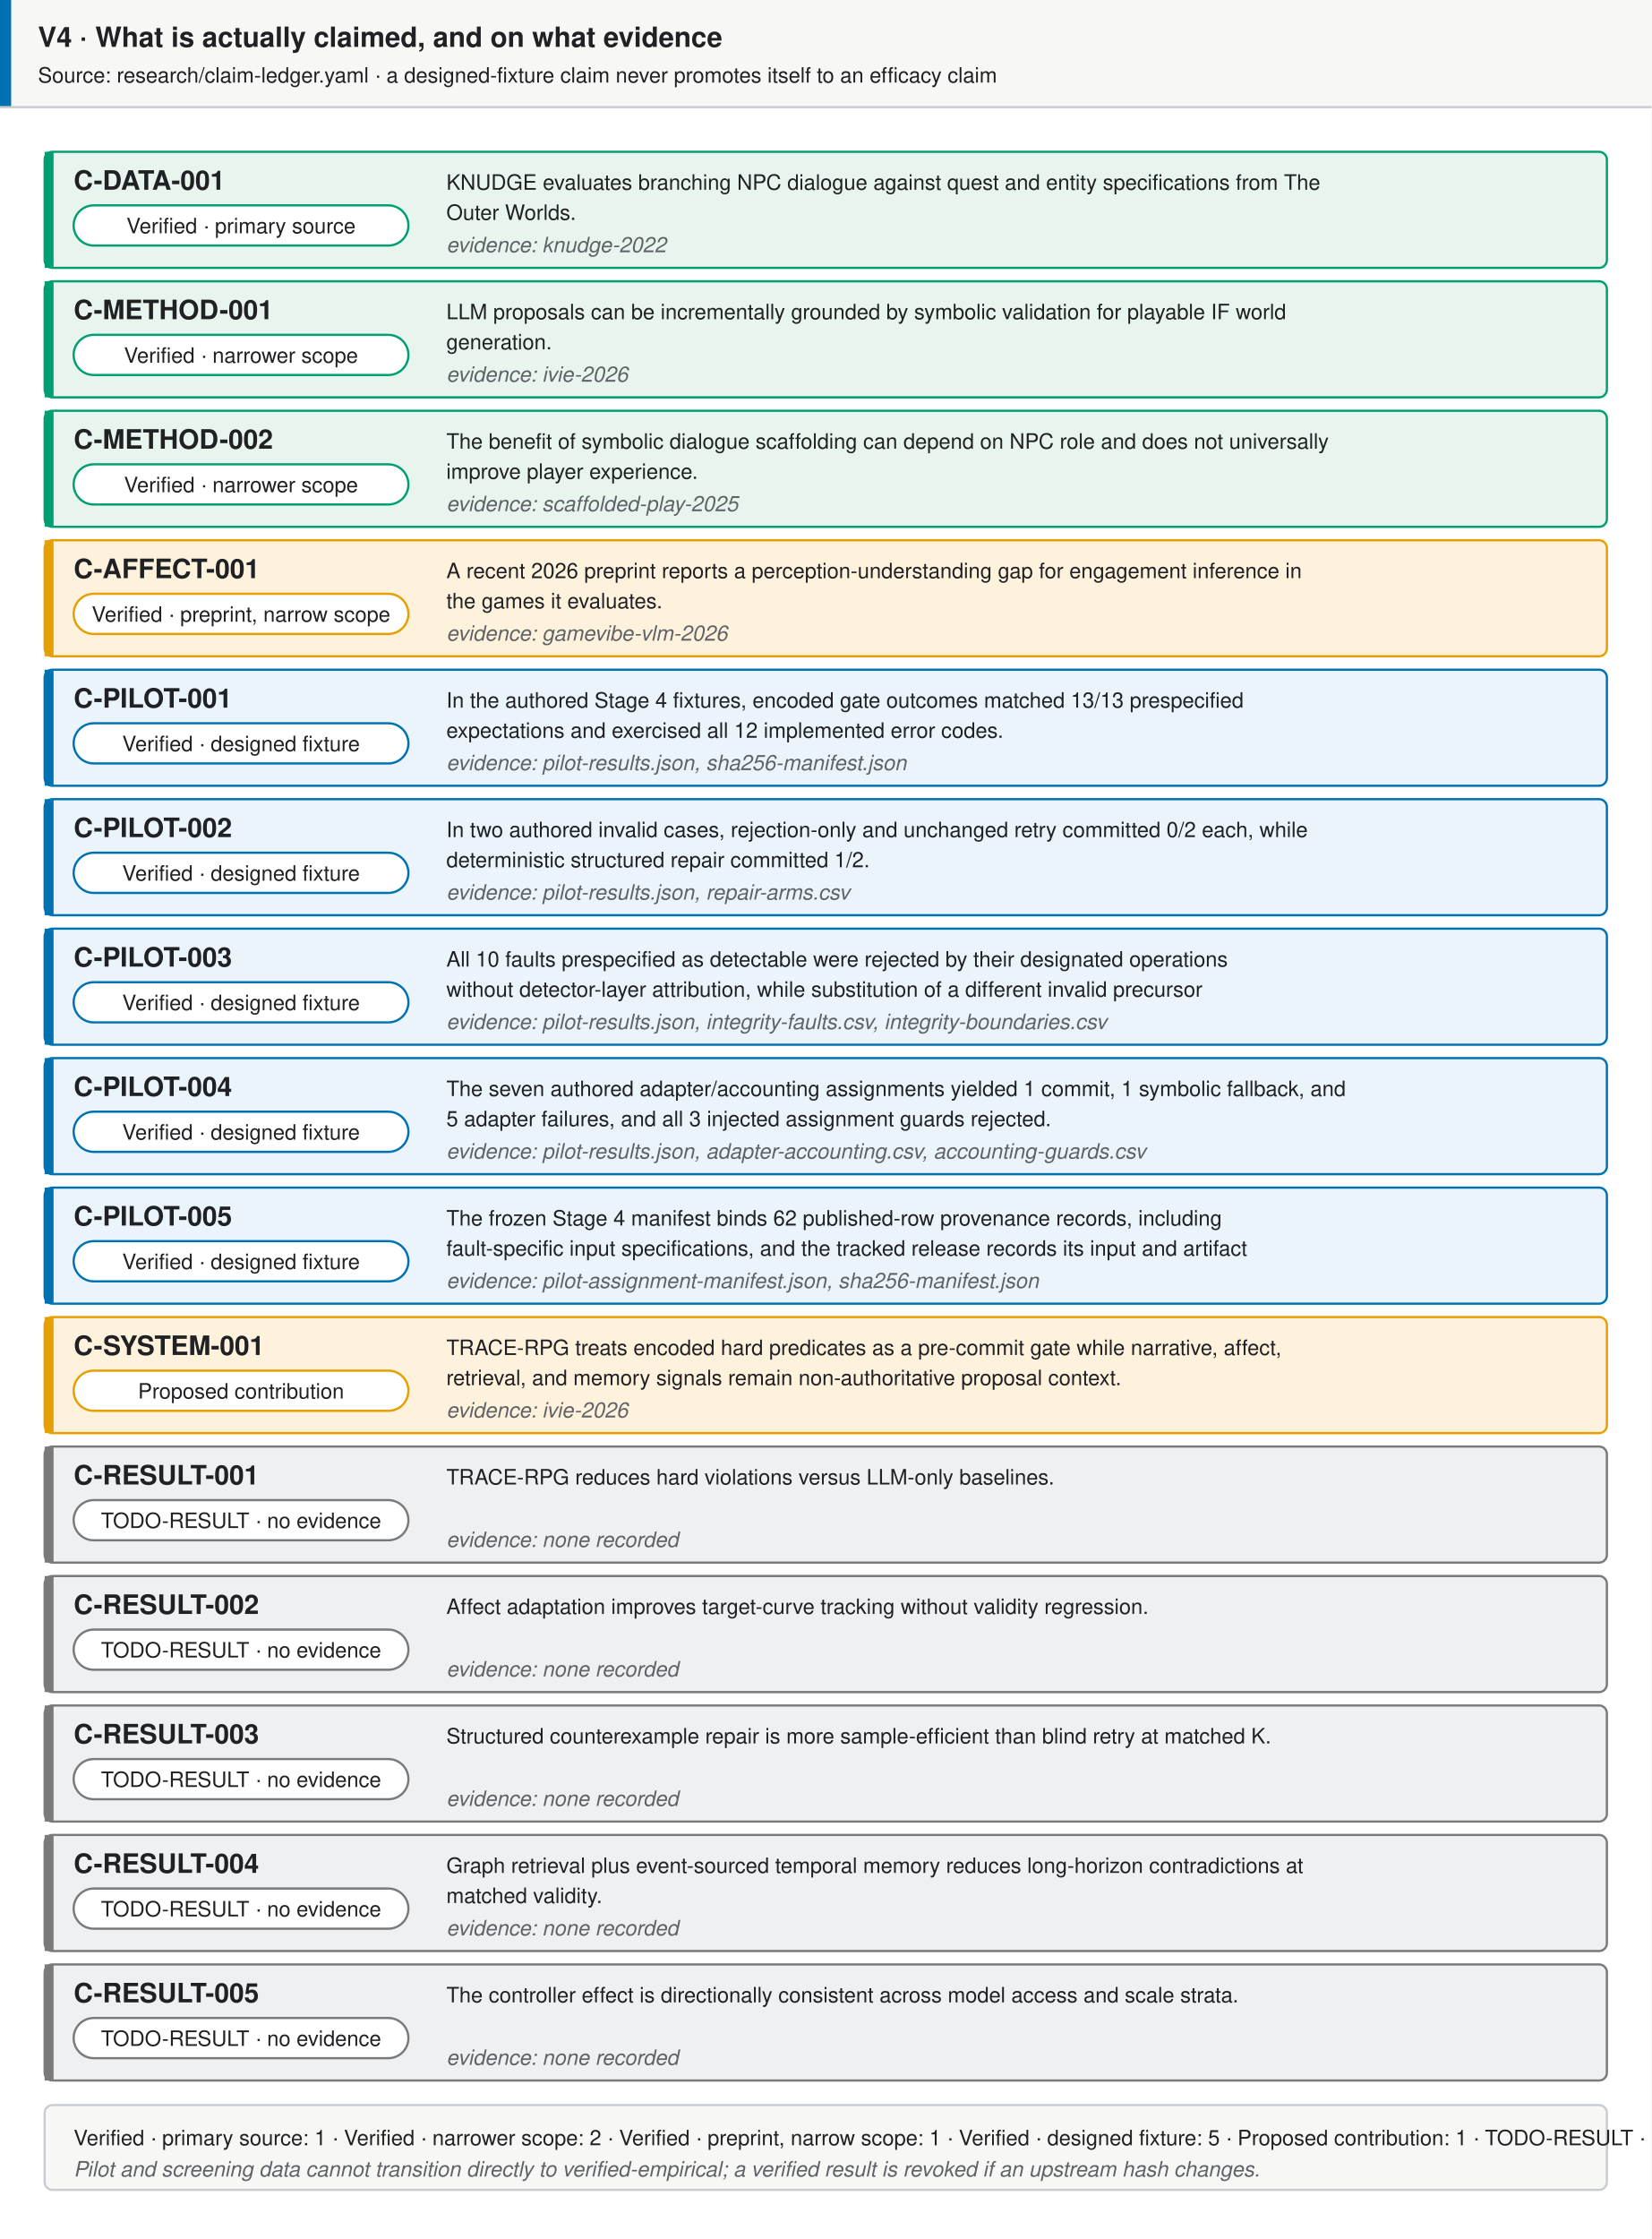
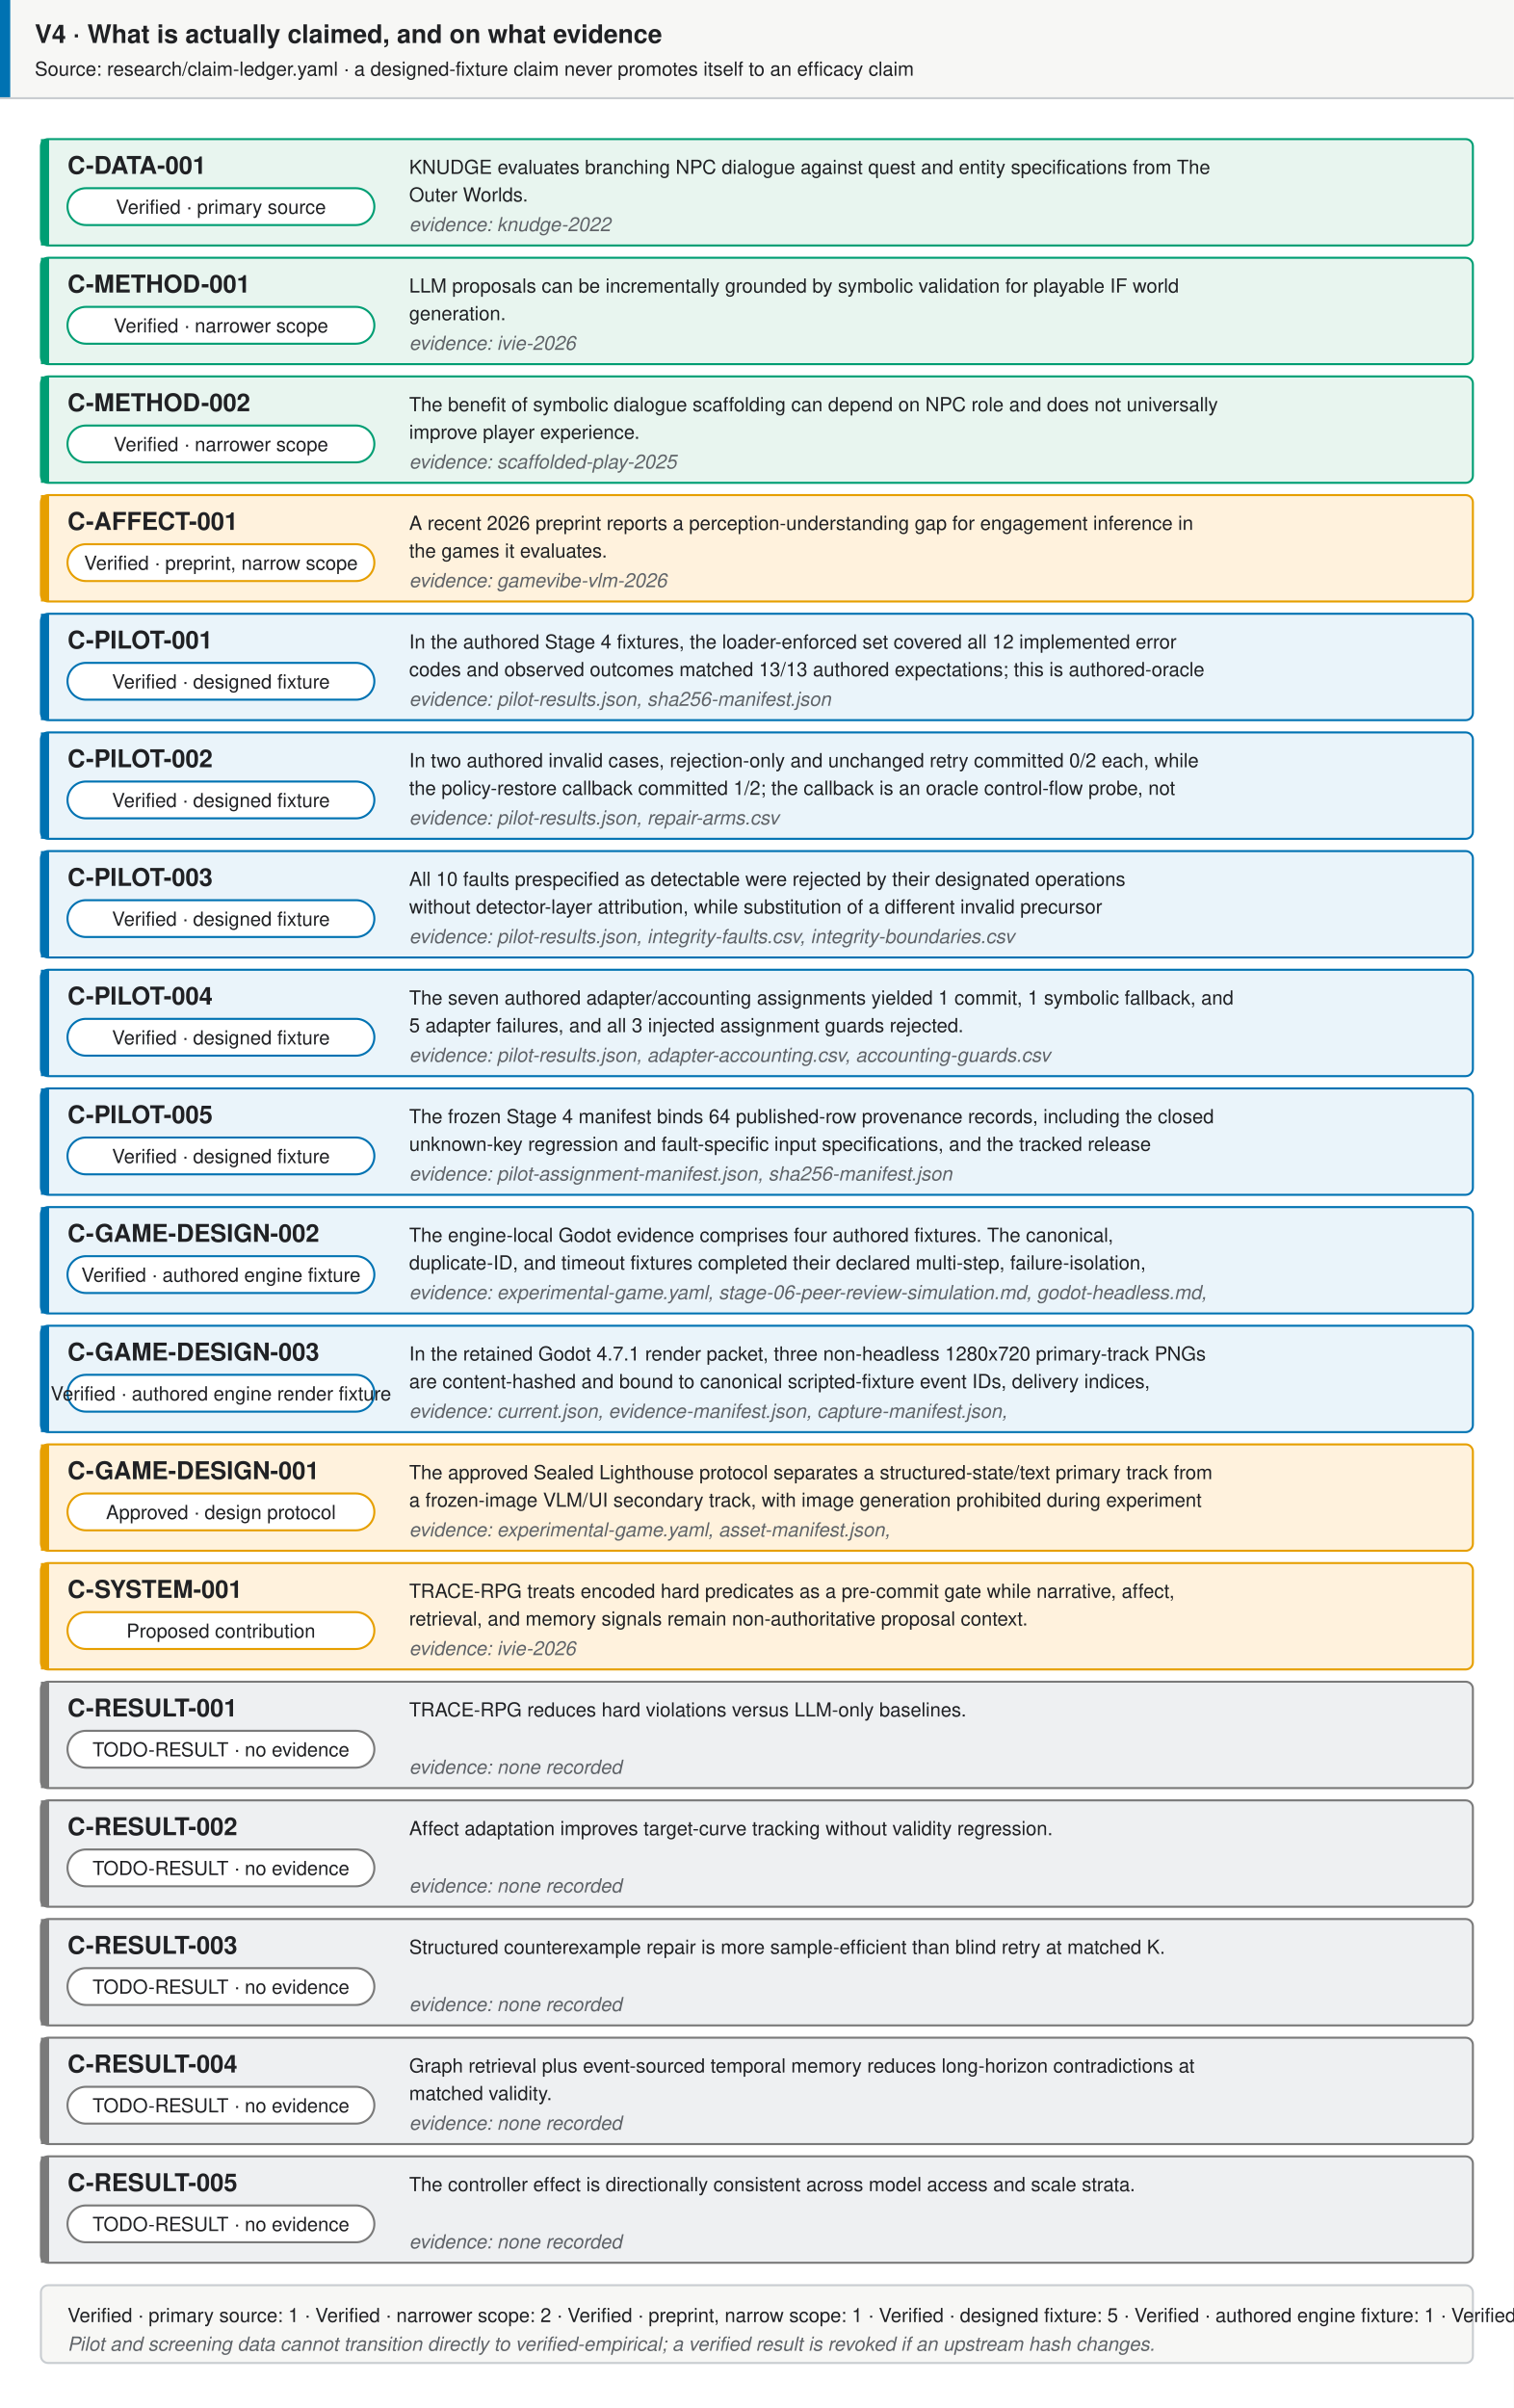
- <svg xmlns="http://www.w3.org/2000/svg" width="1480" height="2006" viewBox="0 0 1480 2006" role="img" aria-labelledby="svg-title svg-desc">
+ <svg xmlns="http://www.w3.org/2000/svg" width="1480" height="2354" viewBox="0 0 1480 2354" role="img" aria-labelledby="svg-title svg-desc">
  <defs>
    <marker id="arrow-blue" markerWidth="10" markerHeight="10" refX="8" refY="3" orient="auto" markerUnits="strokeWidth">
      <path d="M0,0 L0,6 L9,3 z" fill="#0072B2" />
    </marker>
    <marker id="arrow-orange" markerWidth="10" markerHeight="10" refX="8" refY="3" orient="auto" markerUnits="strokeWidth">
      <path d="M0,0 L0,6 L9,3 z" fill="#E69F00" />
    </marker>
    <marker id="arrow-green" markerWidth="10" markerHeight="10" refX="8" refY="3" orient="auto" markerUnits="strokeWidth">
      <path d="M0,0 L0,6 L9,3 z" fill="#009E73" />
    </marker>
    <marker id="arrow-gray" markerWidth="10" markerHeight="10" refX="8" refY="3" orient="auto" markerUnits="strokeWidth">
      <path d="M0,0 L0,6 L9,3 z" fill="#7A7A7A" />
    </marker>
    <style>
      text { font-family: Helvetica, Arial, sans-serif; fill: #202124; }
      .section { font-size: 25px; font-weight: 700; }
      .box-title { font-size: 24px; font-weight: 700; }
      .body { font-size: 21px; font-weight: 400; }
      .small { font-size: 19px; font-weight: 400; }
      .note { font-size: 19px; font-style: italic; fill: #5F6368; }
      .arrow-label { font-size: 19px; font-weight: 700; }
    </style>
  </defs>
-   <rect x="0" y="0" width="1480" height="2006" fill="#FFFFFF" />
+   <rect x="0" y="0" width="1480" height="2354" fill="#FFFFFF" />
  <rect x="0" y="0" width="1480" height="96" rx="0" fill="#F7F7F5" stroke="#C9CDD1" stroke-width="0" />
  <rect x="0" y="0" width="10" height="96" fill="#0072B2" />
  <text x="34" y="42" class="section" text-anchor="start">V4 · What is actually claimed, and on what evidence</text>
  <text x="34" y="74" class="small" text-anchor="start" fill="#5F6368">Source: research/claim-ledger.yaml   ·   a designed-fixture claim never promotes itself to an efficacy claim</text>
  <line x1="0" y1="96" x2="1480" y2="96" stroke="#C9CDD1" stroke-width="2" fill="none" />
  <rect x="40" y="136" width="1400" height="104" rx="7" fill="#E8F5EF" stroke="#009E73" stroke-width="2" />
  <rect x="40" y="136" width="8" height="104" fill="#009E73" />
  <text x="66" y="170" class="box-title" text-anchor="start">C-DATA-001</text>
  <rect x="66" y="184" width="300" height="36" rx="18" fill="#FFFFFF" stroke="#009E73" stroke-width="2" />
  <text x="216" y="209" class="small" text-anchor="middle">Verified · primary source</text>
  <text x="400" y="170" class="small" text-anchor="start">KNUDGE evaluates branching NPC dialogue against quest and entity specifications from The</text>
  <text x="400" y="197" class="small" text-anchor="start">Outer Worlds.</text>
  <text x="400" y="226" class="note" text-anchor="start">evidence: knudge-2022</text>
  <rect x="40" y="252" width="1400" height="104" rx="7" fill="#E8F5EF" stroke="#009E73" stroke-width="2" />
  <rect x="40" y="252" width="8" height="104" fill="#009E73" />
  <text x="66" y="286" class="box-title" text-anchor="start">C-METHOD-001</text>
  <rect x="66" y="300" width="300" height="36" rx="18" fill="#FFFFFF" stroke="#009E73" stroke-width="2" />
  <text x="216" y="325" class="small" text-anchor="middle">Verified · narrower scope</text>
  <text x="400" y="286" class="small" text-anchor="start">LLM proposals can be incrementally grounded by symbolic validation for playable IF world</text>
  <text x="400" y="313" class="small" text-anchor="start">generation.</text>
  <text x="400" y="342" class="note" text-anchor="start">evidence: ivie-2026</text>
  <rect x="40" y="368" width="1400" height="104" rx="7" fill="#E8F5EF" stroke="#009E73" stroke-width="2" />
  <rect x="40" y="368" width="8" height="104" fill="#009E73" />
  <text x="66" y="402" class="box-title" text-anchor="start">C-METHOD-002</text>
  <rect x="66" y="416" width="300" height="36" rx="18" fill="#FFFFFF" stroke="#009E73" stroke-width="2" />
  <text x="216" y="441" class="small" text-anchor="middle">Verified · narrower scope</text>
  <text x="400" y="402" class="small" text-anchor="start">The benefit of symbolic dialogue scaffolding can depend on NPC role and does not universally</text>
  <text x="400" y="429" class="small" text-anchor="start">improve player experience.</text>
  <text x="400" y="458" class="note" text-anchor="start">evidence: scaffolded-play-2025</text>
  <rect x="40" y="484" width="1400" height="104" rx="7" fill="#FFF2DD" stroke="#E69F00" stroke-width="2" />
  <rect x="40" y="484" width="8" height="104" fill="#E69F00" />
  <text x="66" y="518" class="box-title" text-anchor="start">C-AFFECT-001</text>
  <rect x="66" y="532" width="300" height="36" rx="18" fill="#FFFFFF" stroke="#E69F00" stroke-width="2" />
  <text x="216" y="557" class="small" text-anchor="middle">Verified · preprint, narrow scope</text>
  <text x="400" y="518" class="small" text-anchor="start">A recent 2026 preprint reports a perception-understanding gap for engagement inference in</text>
  <text x="400" y="545" class="small" text-anchor="start">the games it evaluates.</text>
  <text x="400" y="574" class="note" text-anchor="start">evidence: gamevibe-vlm-2026</text>
  <rect x="40" y="600" width="1400" height="104" rx="7" fill="#EAF4FA" stroke="#0072B2" stroke-width="2" />
  <rect x="40" y="600" width="8" height="104" fill="#0072B2" />
  <text x="66" y="634" class="box-title" text-anchor="start">C-PILOT-001</text>
  <rect x="66" y="648" width="300" height="36" rx="18" fill="#FFFFFF" stroke="#0072B2" stroke-width="2" />
  <text x="216" y="673" class="small" text-anchor="middle">Verified · designed fixture</text>
-   <text x="400" y="634" class="small" text-anchor="start">In the authored Stage 4 fixtures, encoded gate outcomes matched 13/13 prespecified</text>
-   <text x="400" y="661" class="small" text-anchor="start">expectations and exercised all 12 implemented error codes.</text>
+   <text x="400" y="634" class="small" text-anchor="start">In the authored Stage 4 fixtures, the loader-enforced set covered all 12 implemented error</text>
+   <text x="400" y="661" class="small" text-anchor="start">codes and observed outcomes matched 13/13 authored expectations; this is authored-oracle</text>
  <text x="400" y="690" class="note" text-anchor="start">evidence: pilot-results.json, sha256-manifest.json</text>
  <rect x="40" y="716" width="1400" height="104" rx="7" fill="#EAF4FA" stroke="#0072B2" stroke-width="2" />
  <rect x="40" y="716" width="8" height="104" fill="#0072B2" />
  <text x="66" y="750" class="box-title" text-anchor="start">C-PILOT-002</text>
  <rect x="66" y="764" width="300" height="36" rx="18" fill="#FFFFFF" stroke="#0072B2" stroke-width="2" />
  <text x="216" y="789" class="small" text-anchor="middle">Verified · designed fixture</text>
  <text x="400" y="750" class="small" text-anchor="start">In two authored invalid cases, rejection-only and unchanged retry committed 0/2 each, while</text>
-   <text x="400" y="777" class="small" text-anchor="start">deterministic structured repair committed 1/2.</text>
+   <text x="400" y="777" class="small" text-anchor="start">the policy-restore callback committed 1/2; the callback is an oracle control-flow probe, not</text>
  <text x="400" y="806" class="note" text-anchor="start">evidence: pilot-results.json, repair-arms.csv</text>
  <rect x="40" y="832" width="1400" height="104" rx="7" fill="#EAF4FA" stroke="#0072B2" stroke-width="2" />
  <rect x="40" y="832" width="8" height="104" fill="#0072B2" />
  <text x="66" y="866" class="box-title" text-anchor="start">C-PILOT-003</text>
  <rect x="66" y="880" width="300" height="36" rx="18" fill="#FFFFFF" stroke="#0072B2" stroke-width="2" />
  <text x="216" y="905" class="small" text-anchor="middle">Verified · designed fixture</text>
  <text x="400" y="866" class="small" text-anchor="start">All 10 faults prespecified as detectable were rejected by their designated operations</text>
  <text x="400" y="893" class="small" text-anchor="start">without detector-layer attribution, while substitution of a different invalid precursor</text>
  <text x="400" y="922" class="note" text-anchor="start">evidence: pilot-results.json, integrity-faults.csv, integrity-boundaries.csv</text>
  <rect x="40" y="948" width="1400" height="104" rx="7" fill="#EAF4FA" stroke="#0072B2" stroke-width="2" />
  <rect x="40" y="948" width="8" height="104" fill="#0072B2" />
  <text x="66" y="982" class="box-title" text-anchor="start">C-PILOT-004</text>
  <rect x="66" y="996" width="300" height="36" rx="18" fill="#FFFFFF" stroke="#0072B2" stroke-width="2" />
  <text x="216" y="1021" class="small" text-anchor="middle">Verified · designed fixture</text>
  <text x="400" y="982" class="small" text-anchor="start">The seven authored adapter/accounting assignments yielded 1 commit, 1 symbolic fallback, and</text>
  <text x="400" y="1009" class="small" text-anchor="start">5 adapter failures, and all 3 injected assignment guards rejected.</text>
  <text x="400" y="1038" class="note" text-anchor="start">evidence: pilot-results.json, adapter-accounting.csv, accounting-guards.csv</text>
  <rect x="40" y="1064" width="1400" height="104" rx="7" fill="#EAF4FA" stroke="#0072B2" stroke-width="2" />
  <rect x="40" y="1064" width="8" height="104" fill="#0072B2" />
  <text x="66" y="1098" class="box-title" text-anchor="start">C-PILOT-005</text>
  <rect x="66" y="1112" width="300" height="36" rx="18" fill="#FFFFFF" stroke="#0072B2" stroke-width="2" />
  <text x="216" y="1137" class="small" text-anchor="middle">Verified · designed fixture</text>
-   <text x="400" y="1098" class="small" text-anchor="start">The frozen Stage 4 manifest binds 62 published-row provenance records, including</text>
-   <text x="400" y="1125" class="small" text-anchor="start">fault-specific input specifications, and the tracked release records its input and artifact</text>
+   <text x="400" y="1098" class="small" text-anchor="start">The frozen Stage 4 manifest binds 64 published-row provenance records, including the closed</text>
+   <text x="400" y="1125" class="small" text-anchor="start">unknown-key regression and fault-specific input specifications, and the tracked release</text>
  <text x="400" y="1154" class="note" text-anchor="start">evidence: pilot-assignment-manifest.json, sha256-manifest.json</text>
-   <rect x="40" y="1180" width="1400" height="104" rx="7" fill="#FFF2DD" stroke="#E69F00" stroke-width="2" />
-   <rect x="40" y="1180" width="8" height="104" fill="#E69F00" />
-   <text x="66" y="1214" class="box-title" text-anchor="start">C-SYSTEM-001</text>
-   <rect x="66" y="1228" width="300" height="36" rx="18" fill="#FFFFFF" stroke="#E69F00" stroke-width="2" />
-   <text x="216" y="1253" class="small" text-anchor="middle">Proposed contribution</text>
-   <text x="400" y="1214" class="small" text-anchor="start">TRACE-RPG treats encoded hard predicates as a pre-commit gate while narrative, affect,</text>
-   <text x="400" y="1241" class="small" text-anchor="start">retrieval, and memory signals remain non-authoritative proposal context.</text>
-   <text x="400" y="1270" class="note" text-anchor="start">evidence: ivie-2026</text>
-   <rect x="40" y="1296" width="1400" height="104" rx="7" fill="#EEF0F2" stroke="#7A7A7A" stroke-width="2" />
-   <rect x="40" y="1296" width="8" height="104" fill="#7A7A7A" />
-   <text x="66" y="1330" class="box-title" text-anchor="start">C-RESULT-001</text>
-   <rect x="66" y="1344" width="300" height="36" rx="18" fill="#FFFFFF" stroke="#7A7A7A" stroke-width="2" />
-   <text x="216" y="1369" class="small" text-anchor="middle">TODO-RESULT · no evidence</text>
-   <text x="400" y="1330" class="small" text-anchor="start">TRACE-RPG reduces hard violations versus LLM-only baselines.</text>
-   <text x="400" y="1386" class="note" text-anchor="start">evidence: none recorded</text>
-   <rect x="40" y="1412" width="1400" height="104" rx="7" fill="#EEF0F2" stroke="#7A7A7A" stroke-width="2" />
-   <rect x="40" y="1412" width="8" height="104" fill="#7A7A7A" />
-   <text x="66" y="1446" class="box-title" text-anchor="start">C-RESULT-002</text>
-   <rect x="66" y="1460" width="300" height="36" rx="18" fill="#FFFFFF" stroke="#7A7A7A" stroke-width="2" />
-   <text x="216" y="1485" class="small" text-anchor="middle">TODO-RESULT · no evidence</text>
-   <text x="400" y="1446" class="small" text-anchor="start">Affect adaptation improves target-curve tracking without validity regression.</text>
-   <text x="400" y="1502" class="note" text-anchor="start">evidence: none recorded</text>
-   <rect x="40" y="1528" width="1400" height="104" rx="7" fill="#EEF0F2" stroke="#7A7A7A" stroke-width="2" />
-   <rect x="40" y="1528" width="8" height="104" fill="#7A7A7A" />
-   <text x="66" y="1562" class="box-title" text-anchor="start">C-RESULT-003</text>
-   <rect x="66" y="1576" width="300" height="36" rx="18" fill="#FFFFFF" stroke="#7A7A7A" stroke-width="2" />
-   <text x="216" y="1601" class="small" text-anchor="middle">TODO-RESULT · no evidence</text>
-   <text x="400" y="1562" class="small" text-anchor="start">Structured counterexample repair is more sample-efficient than blind retry at matched K.</text>
-   <text x="400" y="1618" class="note" text-anchor="start">evidence: none recorded</text>
+   <rect x="40" y="1180" width="1400" height="104" rx="7" fill="#EAF4FA" stroke="#0072B2" stroke-width="2" />
+   <rect x="40" y="1180" width="8" height="104" fill="#0072B2" />
+   <text x="66" y="1214" class="box-title" text-anchor="start">C-GAME-DESIGN-002</text>
+   <rect x="66" y="1228" width="300" height="36" rx="18" fill="#FFFFFF" stroke="#0072B2" stroke-width="2" />
+   <text x="216" y="1253" class="small" text-anchor="middle">Verified · authored engine fixture</text>
+   <text x="400" y="1214" class="small" text-anchor="start">The engine-local Godot evidence comprises four authored fixtures. The canonical,</text>
+   <text x="400" y="1241" class="small" text-anchor="start">duplicate-ID, and timeout fixtures completed their declared multi-step, failure-isolation,</text>
+   <text x="400" y="1270" class="note" text-anchor="start">evidence: experimental-game.yaml, stage-06-peer-review-simulation.md, godot-headless.md,</text>
+   <rect x="40" y="1296" width="1400" height="104" rx="7" fill="#EAF4FA" stroke="#0072B2" stroke-width="2" />
+   <rect x="40" y="1296" width="8" height="104" fill="#0072B2" />
+   <text x="66" y="1330" class="box-title" text-anchor="start">C-GAME-DESIGN-003</text>
+   <rect x="66" y="1344" width="300" height="36" rx="18" fill="#FFFFFF" stroke="#0072B2" stroke-width="2" />
+   <text x="216" y="1369" class="small" text-anchor="middle">Verified · authored engine render fixture</text>
+   <text x="400" y="1330" class="small" text-anchor="start">In the retained Godot 4.7.1 render packet, three non-headless 1280x720 primary-track PNGs</text>
+   <text x="400" y="1357" class="small" text-anchor="start">are content-hashed and bound to canonical scripted-fixture event IDs, delivery indices,</text>
+   <text x="400" y="1386" class="note" text-anchor="start">evidence: current.json, evidence-manifest.json, capture-manifest.json,</text>
+   <rect x="40" y="1412" width="1400" height="104" rx="7" fill="#FFF2DD" stroke="#E69F00" stroke-width="2" />
+   <rect x="40" y="1412" width="8" height="104" fill="#E69F00" />
+   <text x="66" y="1446" class="box-title" text-anchor="start">C-GAME-DESIGN-001</text>
+   <rect x="66" y="1460" width="300" height="36" rx="18" fill="#FFFFFF" stroke="#E69F00" stroke-width="2" />
+   <text x="216" y="1485" class="small" text-anchor="middle">Approved · design protocol</text>
+   <text x="400" y="1446" class="small" text-anchor="start">The approved Sealed Lighthouse protocol separates a structured-state/text primary track from</text>
+   <text x="400" y="1473" class="small" text-anchor="start">a frozen-image VLM/UI secondary track, with image generation prohibited during experiment</text>
+   <text x="400" y="1502" class="note" text-anchor="start">evidence: experimental-game.yaml, asset-manifest.json,</text>
+   <rect x="40" y="1528" width="1400" height="104" rx="7" fill="#FFF2DD" stroke="#E69F00" stroke-width="2" />
+   <rect x="40" y="1528" width="8" height="104" fill="#E69F00" />
+   <text x="66" y="1562" class="box-title" text-anchor="start">C-SYSTEM-001</text>
+   <rect x="66" y="1576" width="300" height="36" rx="18" fill="#FFFFFF" stroke="#E69F00" stroke-width="2" />
+   <text x="216" y="1601" class="small" text-anchor="middle">Proposed contribution</text>
+   <text x="400" y="1562" class="small" text-anchor="start">TRACE-RPG treats encoded hard predicates as a pre-commit gate while narrative, affect,</text>
+   <text x="400" y="1589" class="small" text-anchor="start">retrieval, and memory signals remain non-authoritative proposal context.</text>
+   <text x="400" y="1618" class="note" text-anchor="start">evidence: ivie-2026</text>
  <rect x="40" y="1644" width="1400" height="104" rx="7" fill="#EEF0F2" stroke="#7A7A7A" stroke-width="2" />
  <rect x="40" y="1644" width="8" height="104" fill="#7A7A7A" />
-   <text x="66" y="1678" class="box-title" text-anchor="start">C-RESULT-004</text>
+   <text x="66" y="1678" class="box-title" text-anchor="start">C-RESULT-001</text>
  <rect x="66" y="1692" width="300" height="36" rx="18" fill="#FFFFFF" stroke="#7A7A7A" stroke-width="2" />
  <text x="216" y="1717" class="small" text-anchor="middle">TODO-RESULT · no evidence</text>
-   <text x="400" y="1678" class="small" text-anchor="start">Graph retrieval plus event-sourced temporal memory reduces long-horizon contradictions at</text>
-   <text x="400" y="1705" class="small" text-anchor="start">matched validity.</text>
+   <text x="400" y="1678" class="small" text-anchor="start">TRACE-RPG reduces hard violations versus LLM-only baselines.</text>
  <text x="400" y="1734" class="note" text-anchor="start">evidence: none recorded</text>
  <rect x="40" y="1760" width="1400" height="104" rx="7" fill="#EEF0F2" stroke="#7A7A7A" stroke-width="2" />
  <rect x="40" y="1760" width="8" height="104" fill="#7A7A7A" />
-   <text x="66" y="1794" class="box-title" text-anchor="start">C-RESULT-005</text>
+   <text x="66" y="1794" class="box-title" text-anchor="start">C-RESULT-002</text>
  <rect x="66" y="1808" width="300" height="36" rx="18" fill="#FFFFFF" stroke="#7A7A7A" stroke-width="2" />
  <text x="216" y="1833" class="small" text-anchor="middle">TODO-RESULT · no evidence</text>
-   <text x="400" y="1794" class="small" text-anchor="start">The controller effect is directionally consistent across model access and scale strata.</text>
+   <text x="400" y="1794" class="small" text-anchor="start">Affect adaptation improves target-curve tracking without validity regression.</text>
  <text x="400" y="1850" class="note" text-anchor="start">evidence: none recorded</text>
-   <rect x="40" y="1886" width="1400" height="76" rx="7" fill="#F7F7F5" stroke="#C9CDD1" stroke-width="2" />
-   <text x="66" y="1922" class="small" text-anchor="start">Verified · primary source: 1   ·   Verified · narrower scope: 2   ·   Verified · preprint, narrow scope: 1   ·   Verified · designed fixture: 5   ·   Proposed contribution: 1   ·   TODO-RESULT · no evidence: 5</text>
-   <text x="66" y="1950" class="note" text-anchor="start">Pilot and screening data cannot transition directly to verified-empirical; a verified result is revoked if an upstream hash changes.</text>
+   <rect x="40" y="1876" width="1400" height="104" rx="7" fill="#EEF0F2" stroke="#7A7A7A" stroke-width="2" />
+   <rect x="40" y="1876" width="8" height="104" fill="#7A7A7A" />
+   <text x="66" y="1910" class="box-title" text-anchor="start">C-RESULT-003</text>
+   <rect x="66" y="1924" width="300" height="36" rx="18" fill="#FFFFFF" stroke="#7A7A7A" stroke-width="2" />
+   <text x="216" y="1949" class="small" text-anchor="middle">TODO-RESULT · no evidence</text>
+   <text x="400" y="1910" class="small" text-anchor="start">Structured counterexample repair is more sample-efficient than blind retry at matched K.</text>
+   <text x="400" y="1966" class="note" text-anchor="start">evidence: none recorded</text>
+   <rect x="40" y="1992" width="1400" height="104" rx="7" fill="#EEF0F2" stroke="#7A7A7A" stroke-width="2" />
+   <rect x="40" y="1992" width="8" height="104" fill="#7A7A7A" />
+   <text x="66" y="2026" class="box-title" text-anchor="start">C-RESULT-004</text>
+   <rect x="66" y="2040" width="300" height="36" rx="18" fill="#FFFFFF" stroke="#7A7A7A" stroke-width="2" />
+   <text x="216" y="2065" class="small" text-anchor="middle">TODO-RESULT · no evidence</text>
+   <text x="400" y="2026" class="small" text-anchor="start">Graph retrieval plus event-sourced temporal memory reduces long-horizon contradictions at</text>
+   <text x="400" y="2053" class="small" text-anchor="start">matched validity.</text>
+   <text x="400" y="2082" class="note" text-anchor="start">evidence: none recorded</text>
+   <rect x="40" y="2108" width="1400" height="104" rx="7" fill="#EEF0F2" stroke="#7A7A7A" stroke-width="2" />
+   <rect x="40" y="2108" width="8" height="104" fill="#7A7A7A" />
+   <text x="66" y="2142" class="box-title" text-anchor="start">C-RESULT-005</text>
+   <rect x="66" y="2156" width="300" height="36" rx="18" fill="#FFFFFF" stroke="#7A7A7A" stroke-width="2" />
+   <text x="216" y="2181" class="small" text-anchor="middle">TODO-RESULT · no evidence</text>
+   <text x="400" y="2142" class="small" text-anchor="start">The controller effect is directionally consistent across model access and scale strata.</text>
+   <text x="400" y="2198" class="note" text-anchor="start">evidence: none recorded</text>
+   <rect x="40" y="2234" width="1400" height="76" rx="7" fill="#F7F7F5" stroke="#C9CDD1" stroke-width="2" />
+   <text x="66" y="2270" class="small" text-anchor="start">Verified · primary source: 1   ·   Verified · narrower scope: 2   ·   Verified · preprint, narrow scope: 1   ·   Verified · designed fixture: 5   ·   Verified · authored engine fixture: 1   ·   Verified · authored engine render fixture: 1   ·   Approved · design protocol: 1   ·   Proposed contribution: 1   ·   TODO-RESULT · no evidence: 5</text>
+   <text x="66" y="2298" class="note" text-anchor="start">Pilot and screening data cannot transition directly to verified-empirical; a verified result is revoked if an upstream hash changes.</text>
</svg>
